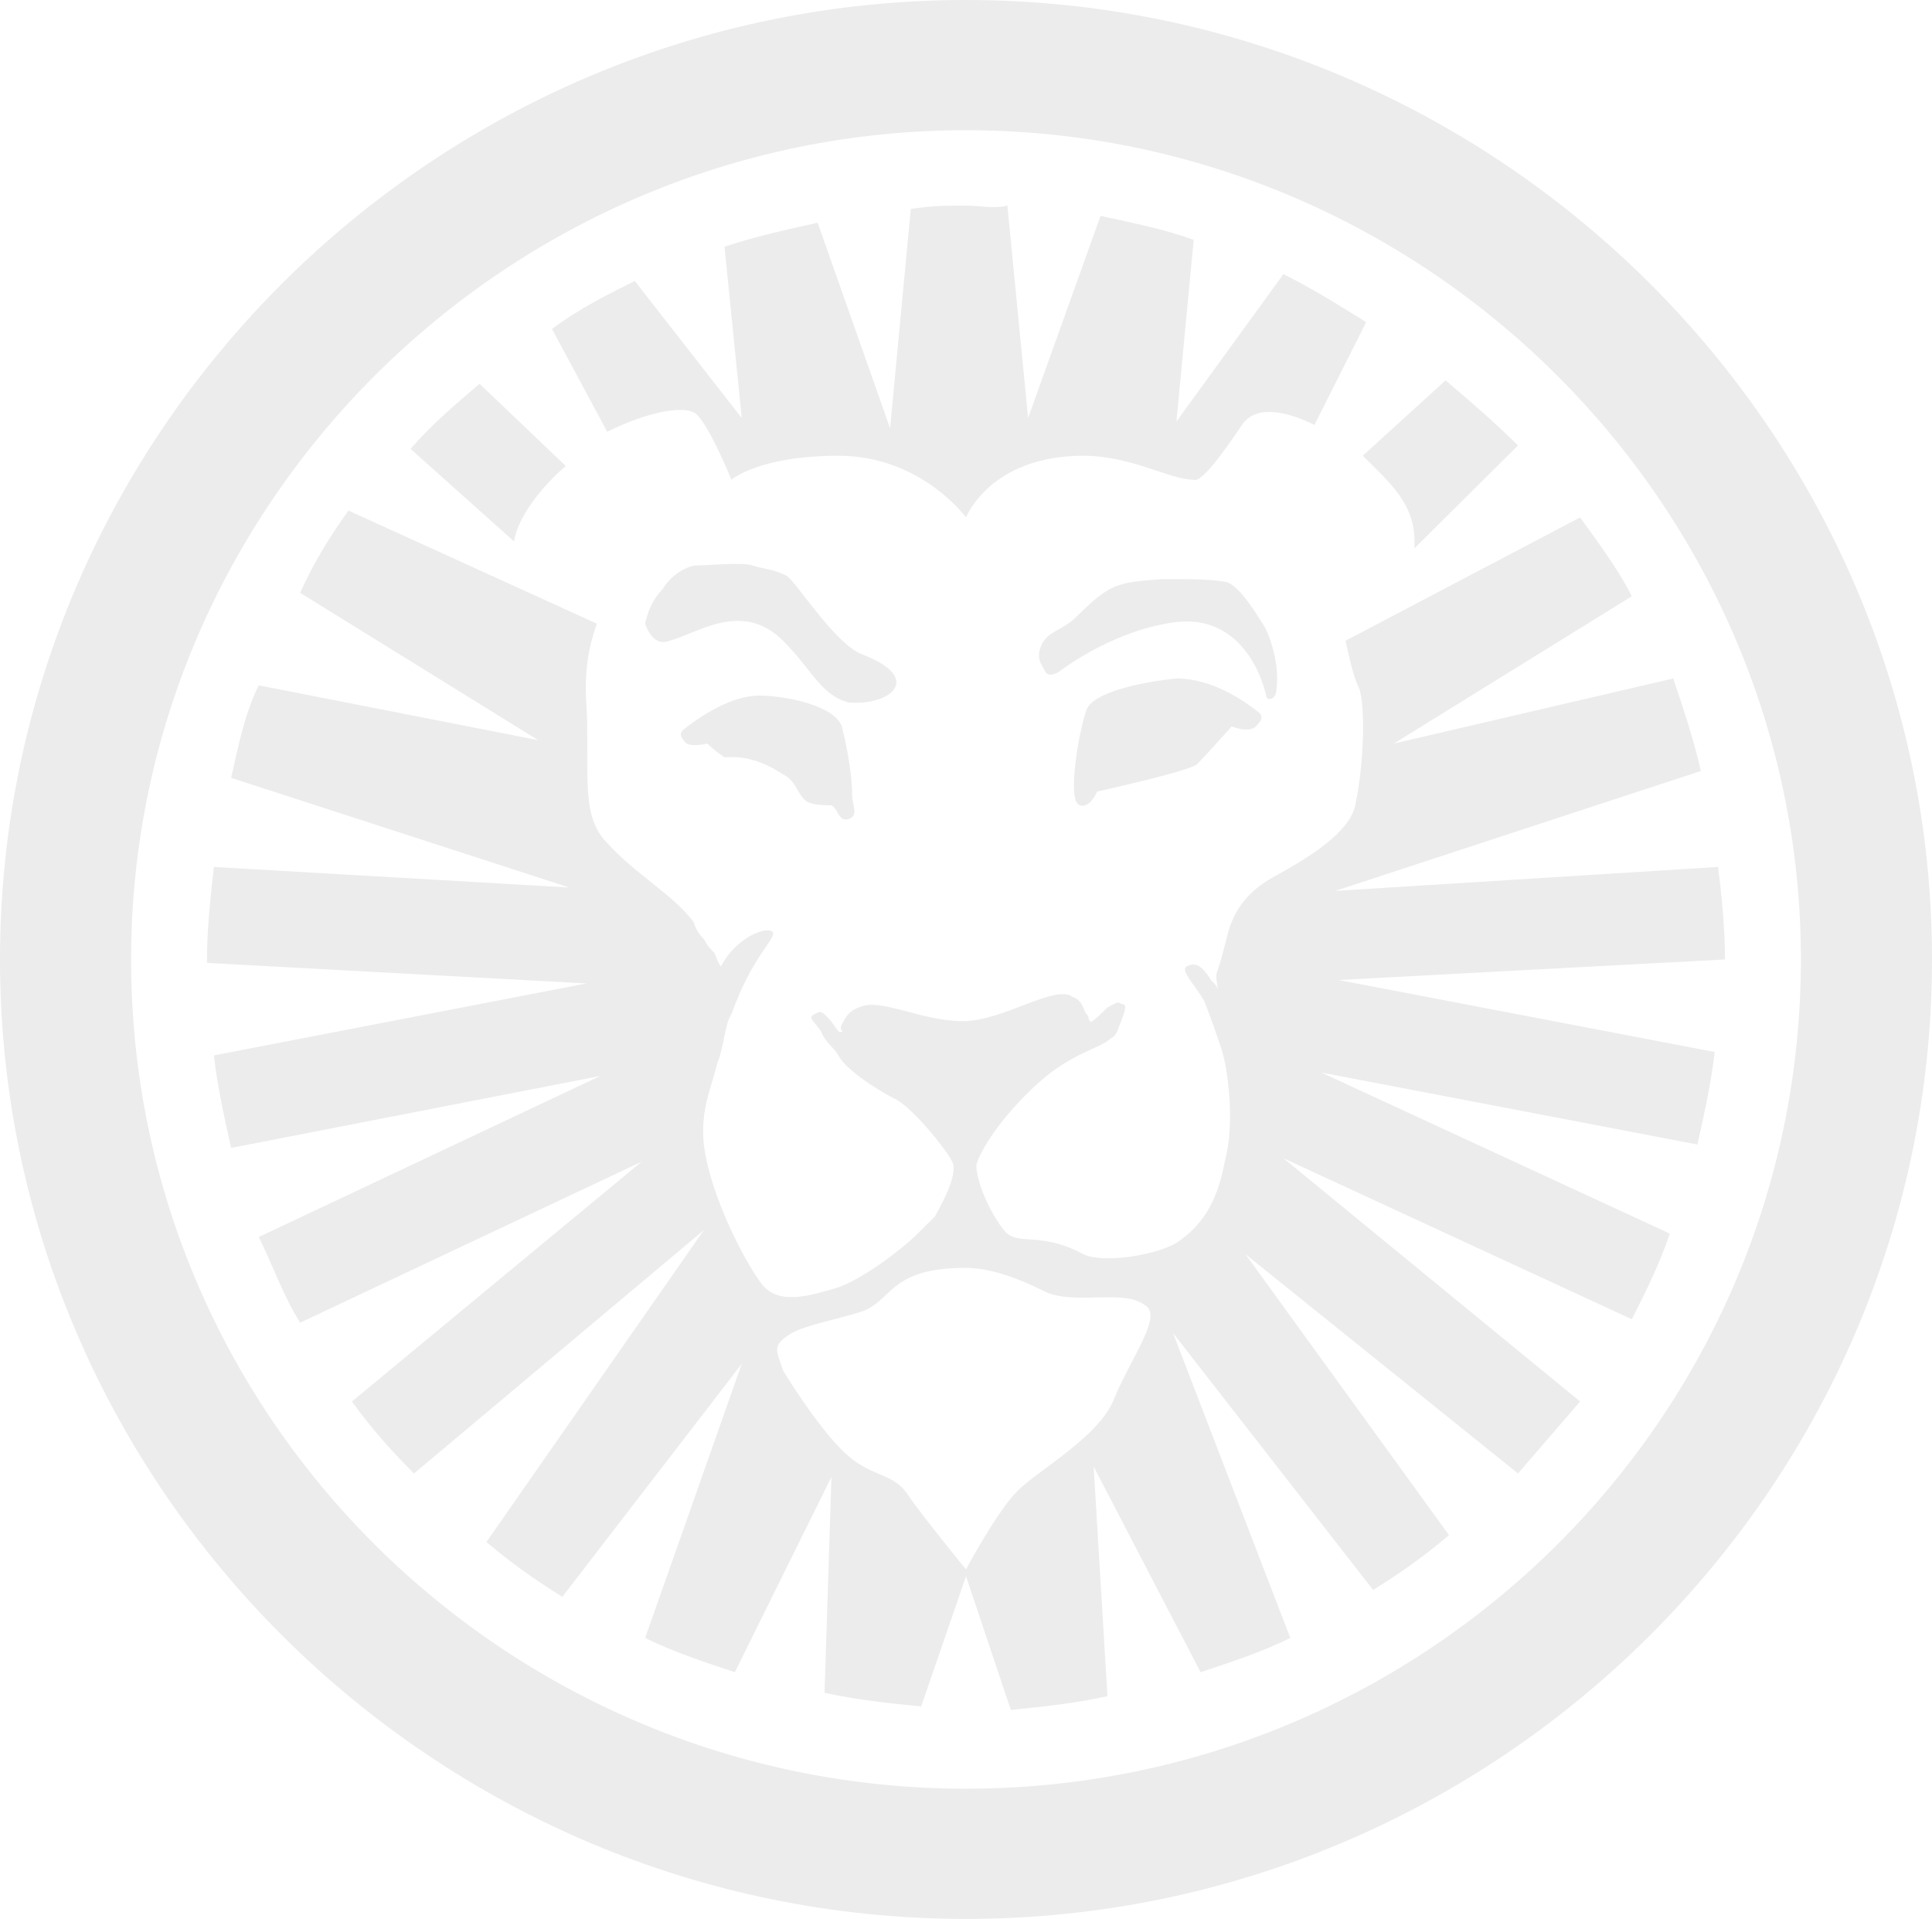
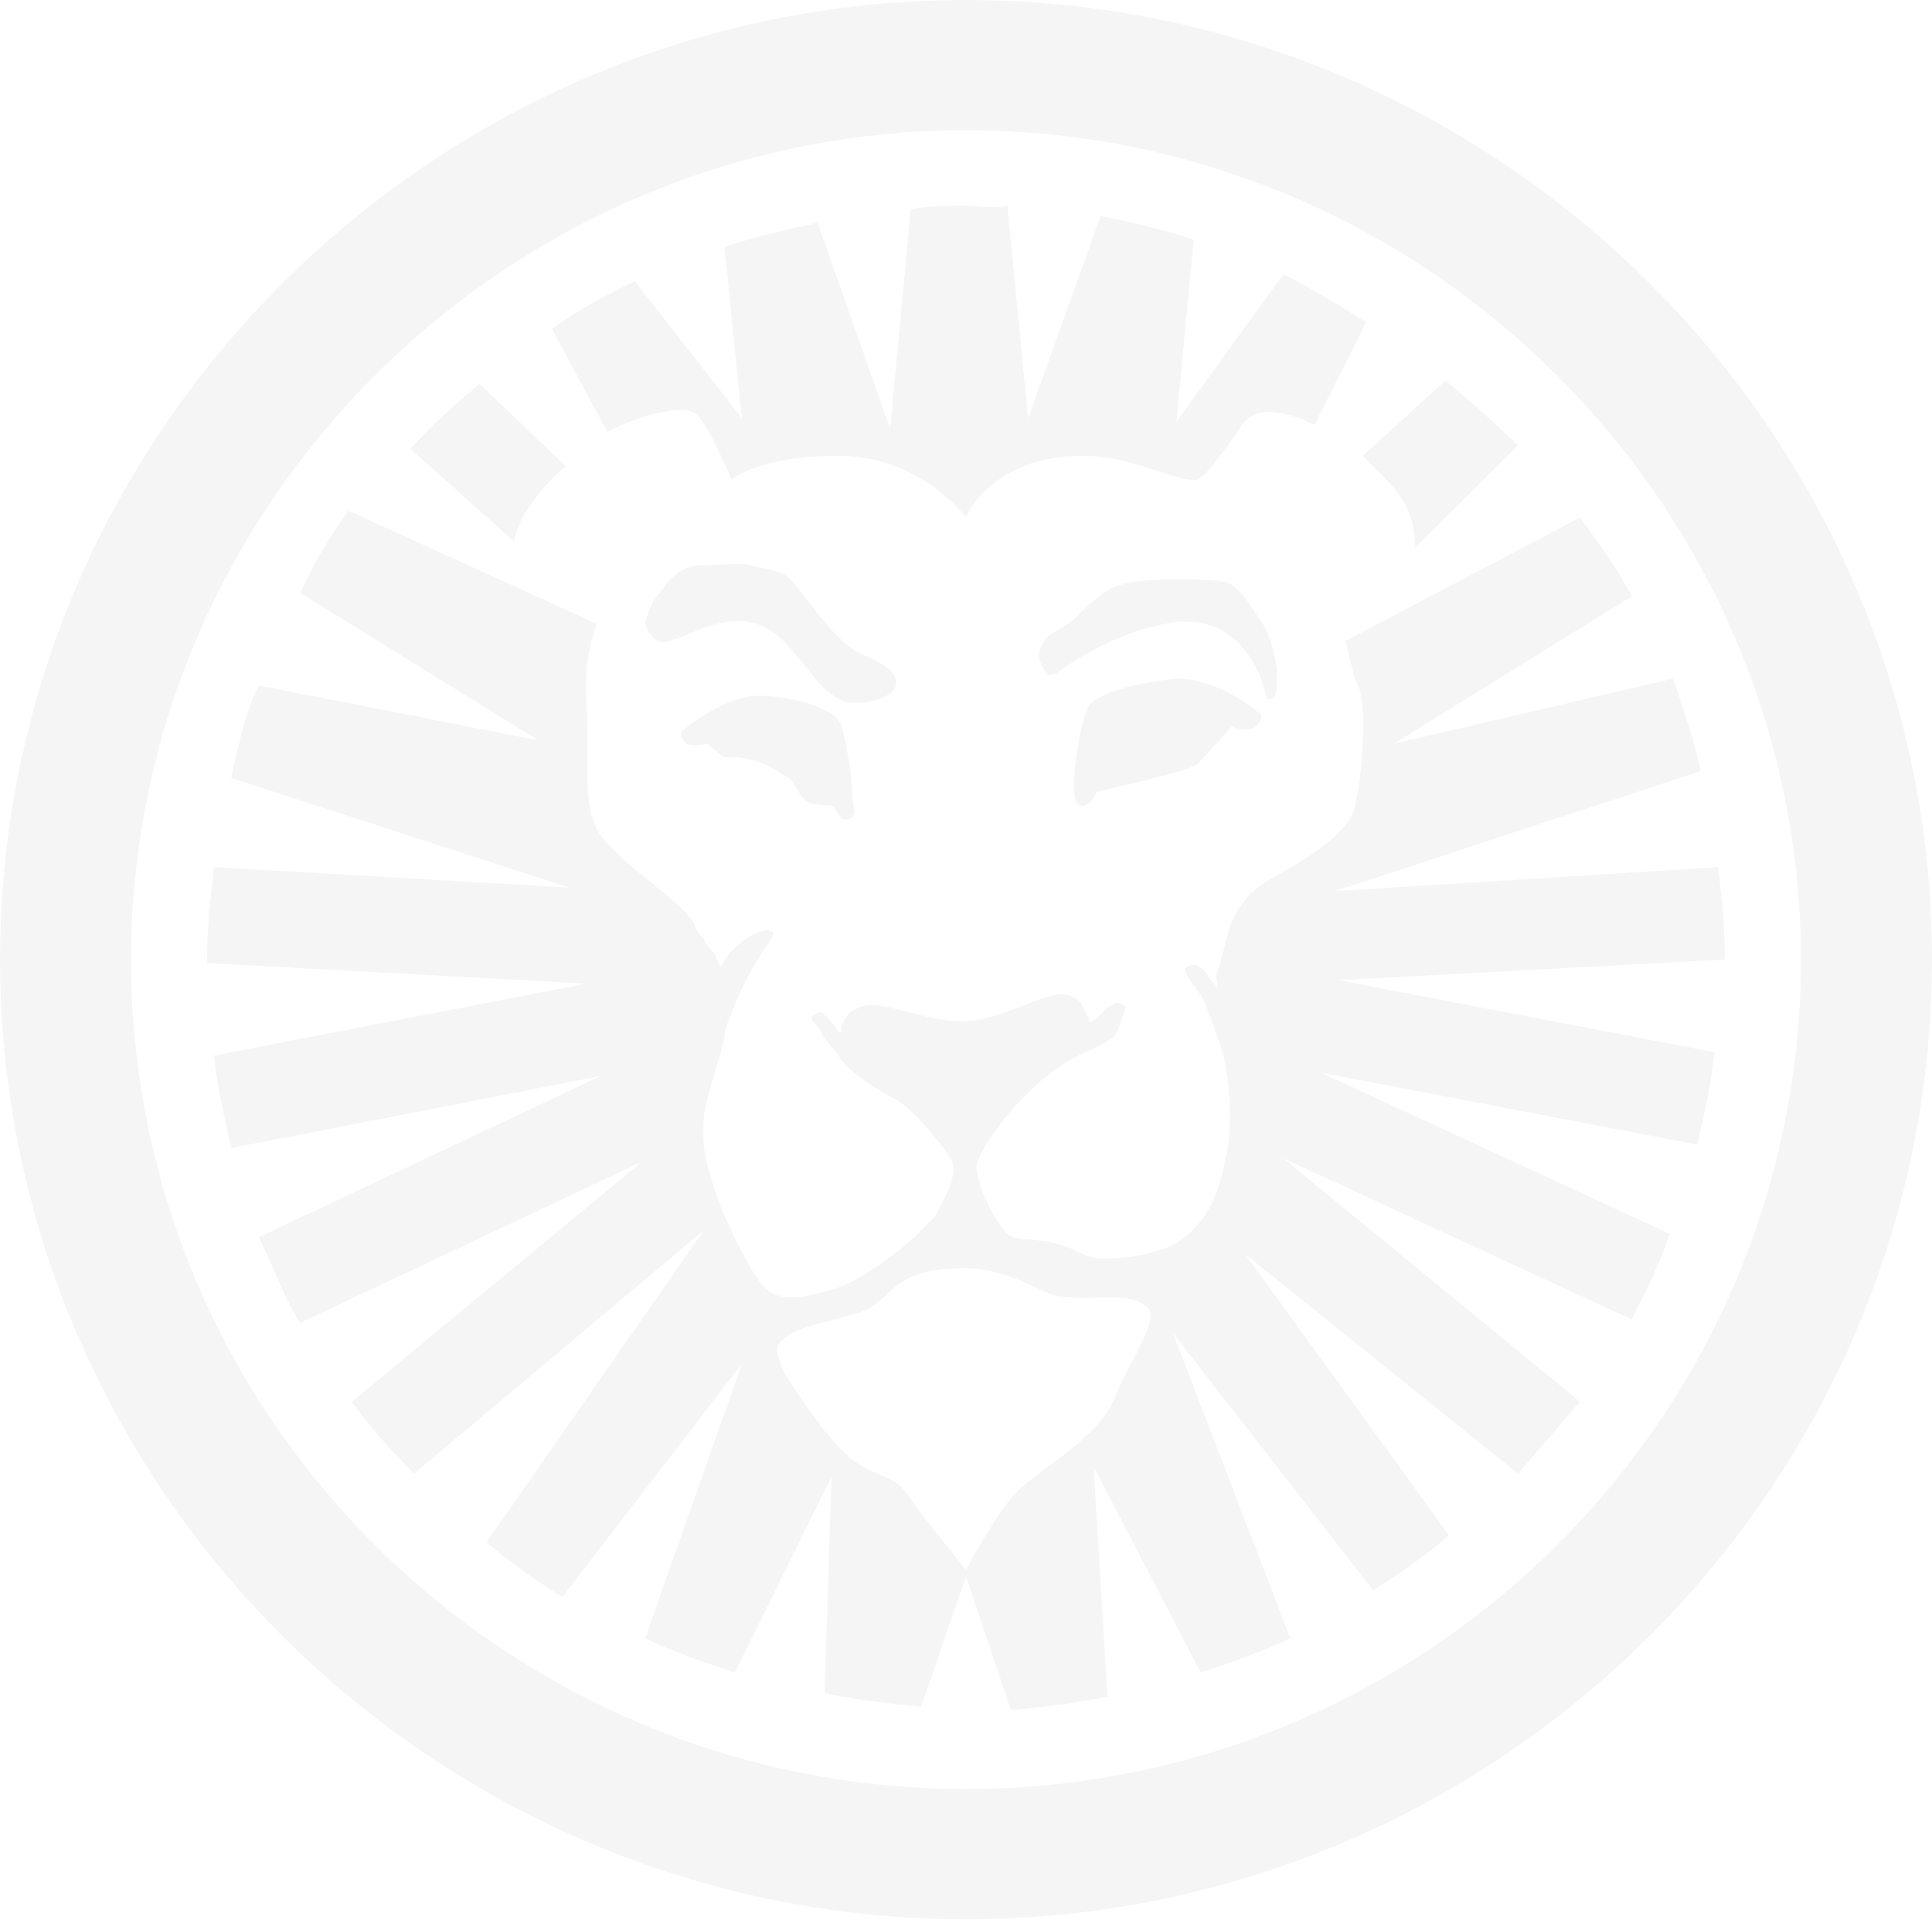
- <svg xmlns="http://www.w3.org/2000/svg" width="585" height="581" viewBox="0 0 585 581" fill="none">
-   <path d="M211.018 125.538C215.196 129.688 221.464 145.25 221.464 145.25C221.464 145.25 229.821 137.988 253.848 137.988C278.92 137.988 292.5 156.663 292.5 156.663C292.5 156.663 299.813 137.988 328.018 137.988C342.643 137.988 354.134 145.25 361.446 145.25C363.536 146.287 369.804 137.987 376.071 128.65C380.25 122.425 389.652 124.5 398.009 128.65L413.679 97.525C405.321 92.338 396.964 87.15 388.607 83L356.223 127.613L361.446 72.625C353.089 69.513 342.643 67.438 333.241 65.362L311.304 126.575L305.036 62.25C300.857 63.288 296.679 62.25 292.5 62.25C287.277 62.25 282.054 62.25 275.786 63.288L269.518 129.687L247.58 67.438C238.179 69.513 228.777 71.588 219.375 74.7L224.598 126.575L192.214 85.075C183.857 89.225 175.5 93.375 167.143 99.6L183.857 130.725C196.393 124.5 207.884 122.425 211.018 125.538ZM329.062 214.763C326.973 219.95 322.795 242.775 326.973 243.812C330.107 244.85 332.196 239.663 332.196 239.663C332.196 239.663 360.402 233.437 362.491 231.362C364.58 229.287 372.938 219.95 372.938 219.95C372.938 219.95 378.161 222.025 380.25 219.95C382.339 217.875 382.339 216.837 381.295 215.8C376.071 211.65 366.67 205.425 356.223 205.425C345.777 206.462 331.152 209.575 329.062 214.763ZM261.161 198.162C252.804 195.05 241.313 176.375 238.179 174.3C234 172.225 230.866 172.225 227.732 171.188C224.598 170.15 215.196 171.188 211.018 171.188C208.929 171.188 203.705 173.263 200.571 178.45C196.393 182.6 195.348 188.825 195.348 188.825C195.348 188.825 197.437 196.088 202.661 194.013C211.018 191.938 224.598 181.563 237.134 194.013C245.491 202.313 248.625 210.612 256.982 212.687C269.518 213.725 279.964 205.425 261.161 198.162ZM412.634 137.988C420.991 146.288 428.304 152.512 428.304 163.925C428.304 164.962 428.304 164.962 428.304 166L459.643 134.875C452.33 127.612 445.018 121.388 437.705 115.163L412.634 137.988C411.589 136.95 411.589 136.95 412.634 137.988ZM522.321 290.5C522.321 281.162 521.277 270.787 520.232 262.487L404.277 269.75L515.009 233.437C512.92 224.1 509.786 214.762 506.652 205.425L422.036 225.137L494.116 180.525C489.937 172.225 483.67 163.925 478.446 156.663L407.411 194.013C408.455 198.163 409.5 204.387 411.589 208.537C413.679 214.762 412.634 233.437 410.545 242.775C409.5 252.112 394.875 260.412 385.473 265.6C378.161 269.75 373.982 274.937 371.893 282.2C370.848 286.35 369.804 290.5 368.759 293.612C367.714 295.687 368.759 297.762 368.759 299.837C368.759 298.8 367.714 297.763 366.67 296.725C363.536 291.538 361.446 291.538 359.357 292.575C357.268 293.613 361.446 297.762 364.58 302.95C366.67 308.137 368.759 314.363 369.804 317.475C371.893 323.7 373.982 340.3 370.848 351.713C368.759 363.125 364.58 370.388 357.268 375.575C352.045 379.725 334.286 382.837 328.018 379.725C314.438 372.462 308.17 377.65 303.991 372.462C299.812 367.275 295.634 357.937 295.634 352.75C296.679 348.6 302.946 338.225 314.438 327.85C324.884 318.512 333.241 317.475 336.375 314.362C338.464 313.325 338.464 311.25 339.509 309.175C340.554 306.062 341.598 303.987 339.509 303.987C338.464 302.95 337.42 303.987 335.33 305.025C333.241 307.1 330.107 310.212 330.107 309.175C329.063 308.137 330.107 308.137 329.062 307.1C328.018 306.062 328.018 302.95 324.884 301.912C319.661 297.762 303.991 309.175 291.455 309.175C278.92 309.175 266.384 301.912 260.116 305.025C256.982 306.062 255.937 308.137 254.893 310.212C253.848 312.287 255.937 312.288 254.893 312.288C253.848 313.325 252.804 310.213 250.714 308.138C248.625 306.063 248.625 306.062 246.536 307.1C244.446 308.137 246.536 309.175 248.625 312.288C249.67 315.4 252.804 317.475 253.848 319.55C255.937 323.7 265.339 329.925 271.607 333.037C276.83 336.15 286.232 347.563 288.321 351.713C290.411 355.863 284.143 366.237 283.098 368.312C282.054 369.35 283.098 368.312 277.875 373.5C272.652 378.687 260.116 388.025 252.804 390.1C245.491 392.175 236.089 395.287 230.866 389.062C226.687 383.875 215.196 363.125 213.107 346.525C212.063 336.15 215.196 329.925 217.286 321.625C219.375 316.438 219.375 310.212 221.464 307.1C227.732 289.462 235.045 284.275 234 282.2C231.911 280.125 222.509 284.275 218.33 292.575C217.286 291.538 217.286 290.5 216.241 288.425C215.196 287.387 214.152 286.35 213.107 284.275C212.063 283.237 211.018 282.2 209.973 279.087C203.705 270.787 192.214 264.562 183.857 255.225C175.5 246.925 178.634 233.437 177.589 213.725C176.545 200.237 179.679 191.937 180.723 188.825L105.509 154.587C100.286 161.85 95.062 170.15 90.884 179.487L162.964 224.1L78.348 207.5C74.17 215.8 72.08 226.175 69.991 235.513L172.366 268.712L64.768 262.487C63.723 271.825 62.679 281.162 62.679 290.5V291.537L177.589 297.762L64.768 319.55C65.812 328.887 67.902 338.225 69.991 347.563L181.768 325.775L78.348 374.537C82.527 382.837 85.661 392.175 90.884 400.475L194.304 351.713L106.554 424.338C111.777 431.6 118.045 438.862 125.357 446.125L213.107 372.462L147.295 466.875C154.607 473.1 161.92 478.287 170.277 483.475L224.598 412.925L195.348 495.925C203.705 500.075 213.107 503.187 222.509 506.3L251.759 447.162L249.67 512.525C259.071 514.6 268.473 515.637 278.92 516.675L292.5 477.25L306.08 517.713C316.527 516.675 325.929 515.637 335.33 513.562L331.152 444.05L363.536 506.3C372.937 503.187 382.339 500.075 390.696 495.925L355.179 403.588L415.768 481.4C424.125 476.213 431.437 471.025 438.75 464.8L377.116 379.725L459.643 446.125C465.911 438.862 472.179 431.6 478.446 424.338L388.607 350.675L494.116 399.437C498.295 391.137 502.473 382.837 505.607 373.5L400.098 324.737L513.964 346.525C516.054 337.188 518.143 327.85 519.188 318.512L405.321 296.725L522.321 290.5ZM337.42 423.3C333.241 434.712 314.437 445.088 308.17 451.313C301.902 457.538 292.5 475.175 292.5 475.175C292.5 475.175 278.92 458.575 274.741 452.35C270.563 446.125 264.295 447.162 256.982 440.937C249.67 434.712 240.268 420.188 237.134 415C235.045 408.775 234 407.737 238.179 404.625C242.357 401.512 249.67 400.475 260.116 397.362C270.562 394.25 268.473 383.875 292.5 383.875C301.902 383.875 312.348 389.062 316.527 391.137C325.929 395.287 340.554 390.1 346.821 395.287C352.045 398.4 342.643 410.85 337.42 423.3ZM229.821 210.612C221.464 210.612 212.062 216.837 206.839 220.987C205.795 222.025 205.795 223.062 207.884 225.137C209.973 226.175 214.152 225.137 214.152 225.137C214.152 225.137 216.241 227.212 219.375 229.287C221.464 229.287 227.732 228.25 237.134 234.475C241.313 236.55 241.312 240.7 244.446 242.775C246.536 243.812 249.67 243.812 251.759 243.812C253.848 244.85 253.848 249 256.982 247.962C260.116 246.925 258.027 243.813 258.027 240.7C258.027 233.438 255.937 224.1 254.893 219.95C252.804 213.725 238.179 210.612 229.821 210.612ZM292.5 0C131.625 0 0 130.725 0 290.5C0 450.275 131.625 581 292.5 581C453.375 581 585 450.275 585 290.5C585 130.725 453.375 0 292.5 0ZM292.5 541.575C153.562 541.575 39.696 429.525 39.696 290.5C39.696 152.512 153.562 39.425 292.5 39.425C431.437 39.425 545.304 152.512 545.304 290.5C545.304 429.525 431.437 541.575 292.5 541.575ZM171.321 141.1L145.205 116.2C137.893 122.425 130.58 128.65 124.312 135.913L155.652 163.925C156.696 156.662 164.009 147.325 171.321 141.1ZM384.429 211.65C385.473 211.65 386.518 210.612 386.518 208.537C387.563 201.275 384.429 191.937 382.339 188.825C380.25 185.712 376.071 178.45 371.893 176.375C367.714 175.337 360.402 175.337 352.045 175.337C338.464 176.375 336.375 176.375 325.929 186.75C321.75 190.9 317.571 190.9 315.482 195.05C313.393 199.2 315.482 201.275 316.527 203.35C317.571 205.425 320.705 203.35 320.705 203.35C320.705 203.35 335.33 191.937 353.089 188.825C378.161 183.637 383.384 210.612 383.384 210.612C383.384 210.612 383.384 211.65 384.429 211.65Z" fill="#ECECEC" />
+ <svg xmlns="http://www.w3.org/2000/svg" width="782" height="777" viewBox="0 0 782 777" fill="none">
+   <path opacity="0.5" d="M282.079 167.888C287.664 173.438 296.043 194.25 296.043 194.25C296.043 194.25 307.214 184.538 339.332 184.538C372.846 184.538 391 209.513 391 209.513C391 209.513 400.775 184.538 438.479 184.538C458.029 184.538 473.389 194.25 483.164 194.25C485.957 195.638 494.336 184.537 502.714 172.05C508.3 163.725 520.868 166.5 532.039 172.05L552.986 130.425C541.814 123.487 530.643 116.55 519.471 111L476.182 170.663L483.164 97.125C471.993 92.963 458.029 90.188 445.461 87.412L416.136 169.275L407.757 83.25C402.171 84.638 396.586 83.25 391 83.25C384.018 83.25 377.036 83.25 368.657 84.638L360.279 173.438L330.954 90.188C318.386 92.963 305.818 95.737 293.25 99.9L300.232 169.275L256.943 113.775C245.771 119.325 234.6 124.875 223.429 133.2L245.771 174.825C262.529 166.5 277.889 163.725 282.079 167.888ZM439.875 287.213C437.082 294.15 431.496 324.675 437.082 326.063C441.271 327.45 444.064 320.513 444.064 320.513C444.064 320.513 481.768 312.188 484.561 309.413C487.354 306.638 498.525 294.15 498.525 294.15C498.525 294.15 505.507 296.925 508.3 294.15C511.093 291.375 511.093 289.988 509.696 288.6C502.714 283.05 490.146 274.725 476.182 274.725C462.218 276.112 442.668 280.275 439.875 287.213ZM349.107 265.013C337.936 260.85 322.575 235.875 318.386 233.1C312.8 230.325 308.611 230.325 304.421 228.938C300.232 227.55 287.664 228.938 282.079 228.938C279.286 228.938 272.304 231.713 268.114 238.65C262.529 244.2 261.132 252.525 261.132 252.525C261.132 252.525 263.925 262.238 270.907 259.463C282.079 256.688 300.232 242.813 316.989 259.463C328.161 270.563 332.35 281.662 343.521 284.437C360.279 285.825 374.243 274.725 349.107 265.013ZM551.589 184.538C562.761 195.638 572.536 203.963 572.536 219.225C572.536 220.613 572.536 220.613 572.536 222L614.429 180.375C604.654 170.662 594.879 162.338 585.104 154.013L551.589 184.538C550.193 183.15 550.193 183.15 551.589 184.538ZM698.214 388.5C698.214 376.013 696.818 362.137 695.421 351.037L540.418 360.75L688.439 312.187C685.646 299.7 681.457 287.212 677.268 274.725L564.157 301.088L660.511 241.425C654.925 230.325 646.546 219.225 639.564 209.513L544.607 259.463C546.004 265.013 547.4 273.337 550.193 278.887C552.986 287.212 551.589 312.188 548.796 324.675C547.4 337.163 527.85 348.263 515.282 355.2C505.507 360.75 499.921 367.688 497.129 377.4C495.732 382.95 494.336 388.5 492.939 392.662C491.543 395.437 492.939 398.213 492.939 400.988C492.939 399.6 491.543 398.213 490.146 396.825C485.957 389.888 483.164 389.888 480.371 391.275C477.579 392.663 483.164 398.213 487.354 405.15C490.146 412.088 492.939 420.413 494.336 424.575C497.129 432.9 499.921 455.1 495.732 470.363C492.939 485.625 487.354 495.338 477.579 502.275C470.596 507.825 446.857 511.987 438.479 507.825C420.325 498.112 411.946 505.05 406.361 498.113C400.775 491.175 395.189 478.687 395.189 471.75C396.586 466.2 404.964 452.325 420.325 438.45C434.289 425.963 445.461 424.575 449.65 420.412C452.443 419.025 452.443 416.25 453.839 413.475C455.236 409.313 456.632 406.538 453.839 406.538C452.443 405.15 451.046 406.538 448.254 407.925C445.461 410.7 441.271 414.863 441.271 413.475C439.875 412.088 441.271 412.088 439.875 410.7C438.479 409.313 438.479 405.15 434.289 403.763C427.307 398.213 406.361 413.475 389.604 413.475C372.846 413.475 356.089 403.763 347.711 407.925C343.521 409.313 342.125 412.087 340.729 414.862C339.332 417.637 342.125 417.638 340.729 417.638C339.332 419.025 337.936 414.863 335.143 412.088C332.35 409.313 332.35 409.313 329.557 410.7C326.764 412.088 329.557 413.475 332.35 417.638C333.746 421.8 337.936 424.575 339.332 427.35C342.125 432.9 354.693 441.225 363.071 445.387C370.054 449.55 382.621 464.813 385.414 470.363C388.207 475.913 379.829 489.788 378.432 492.563C377.036 493.95 378.432 492.563 371.45 499.5C364.468 506.438 347.711 518.925 337.936 521.7C328.161 524.475 315.593 528.637 308.611 520.312C303.025 513.375 287.664 485.625 284.871 463.425C283.475 449.55 287.664 441.225 290.457 430.125C293.25 423.188 293.25 414.863 296.043 410.7C304.421 387.113 314.196 380.175 312.8 377.4C310.007 374.625 297.439 380.175 291.854 391.275C290.457 389.888 290.457 388.5 289.061 385.725C287.664 384.338 286.268 382.95 284.871 380.175C283.475 378.788 282.079 377.4 280.682 373.238C272.304 362.138 256.943 353.813 245.771 341.325C234.6 330.225 238.789 312.188 237.393 285.825C235.996 267.788 240.186 256.688 241.582 252.525L141.039 206.738C134.057 216.45 127.075 227.55 121.489 240.038L217.843 299.7L104.732 277.5C99.146 288.6 96.354 302.475 93.561 314.963L230.411 359.363L86.579 351.037C85.182 363.525 83.786 376.013 83.786 388.5V389.888L237.393 398.213L86.579 427.35C87.975 439.837 90.768 452.325 93.561 464.813L242.979 435.675L104.732 500.887C110.318 511.987 114.507 524.475 121.489 535.575L259.736 470.363L142.436 567.488C149.418 577.2 157.796 586.913 167.571 596.625L284.871 498.113L196.896 624.375C206.671 632.7 216.446 639.637 227.618 646.575L300.232 552.225L261.132 663.225C272.304 668.775 284.871 672.937 297.439 677.1L336.539 598.012L333.746 685.425C346.314 688.2 358.882 689.587 372.846 690.975L391 638.25L409.154 692.363C423.118 690.975 435.686 689.588 448.254 686.813L442.668 593.85L485.957 677.1C498.525 672.937 511.093 668.775 522.264 663.225L474.786 539.738L555.779 643.8C566.95 636.863 576.725 629.925 586.5 621.6L504.111 507.825L614.429 596.625C622.807 586.913 631.186 577.2 639.564 567.488L519.471 468.975L660.511 534.188C666.096 523.088 671.682 511.988 675.871 499.5L534.832 434.288L687.043 463.425C689.836 450.938 692.629 438.45 694.025 425.963L541.814 396.825L698.214 388.5ZM451.046 566.1C445.461 581.363 420.325 595.238 411.946 603.563C403.568 611.888 391 635.475 391 635.475C391 635.475 372.846 613.275 367.261 604.95C361.675 596.625 353.296 598.013 343.521 589.688C333.746 581.363 321.179 561.938 316.989 555C314.196 546.675 312.8 545.288 318.386 541.125C323.971 536.963 333.746 535.575 347.711 531.412C361.675 527.25 358.882 513.375 391 513.375C403.568 513.375 417.532 520.313 423.118 523.088C435.686 528.638 455.236 521.7 463.614 528.638C470.596 532.8 458.029 549.45 451.046 566.1ZM307.214 281.662C296.043 281.662 283.475 289.987 276.493 295.537C275.096 296.925 275.096 298.313 277.889 301.088C280.682 302.475 286.268 301.088 286.268 301.088C286.268 301.088 289.061 303.863 293.25 306.638C296.043 306.638 304.421 305.25 316.989 313.575C322.575 316.35 322.575 321.9 326.764 324.675C329.557 326.063 333.746 326.063 336.539 326.063C339.332 327.45 339.332 333 343.521 331.613C347.711 330.225 344.918 326.063 344.918 321.9C344.918 312.188 342.125 299.7 340.729 294.15C337.936 285.825 318.386 281.662 307.214 281.662ZM391 0C175.95 0 0 174.825 0 388.5C0 602.175 175.95 777 391 777C606.05 777 782 602.175 782 388.5C782 174.825 606.05 0 391 0ZM391 724.275C205.275 724.275 53.064 574.425 53.064 388.5C53.064 203.962 205.275 52.725 391 52.725C576.725 52.725 728.936 203.962 728.936 388.5C728.936 574.425 576.725 724.275 391 724.275ZM229.014 188.7L194.104 155.4C184.329 163.725 174.554 172.05 166.175 181.763L208.068 219.225C209.464 209.513 219.239 197.025 229.014 188.7ZM513.886 283.05C515.282 283.05 516.679 281.662 516.679 278.887C518.075 269.175 513.886 256.688 511.093 252.525C508.3 248.363 502.714 238.65 497.129 235.875C491.543 234.487 481.768 234.488 470.596 234.488C452.443 235.875 449.65 235.875 435.686 249.75C430.1 255.3 424.514 255.3 421.721 260.85C418.929 266.4 421.721 269.175 423.118 271.95C424.514 274.725 428.704 271.95 428.704 271.95C428.704 271.95 448.254 256.688 471.993 252.525C505.507 245.588 512.489 281.662 512.489 281.662C512.489 281.662 512.489 283.05 513.886 283.05Z" fill="#ECECEC" />
</svg>
